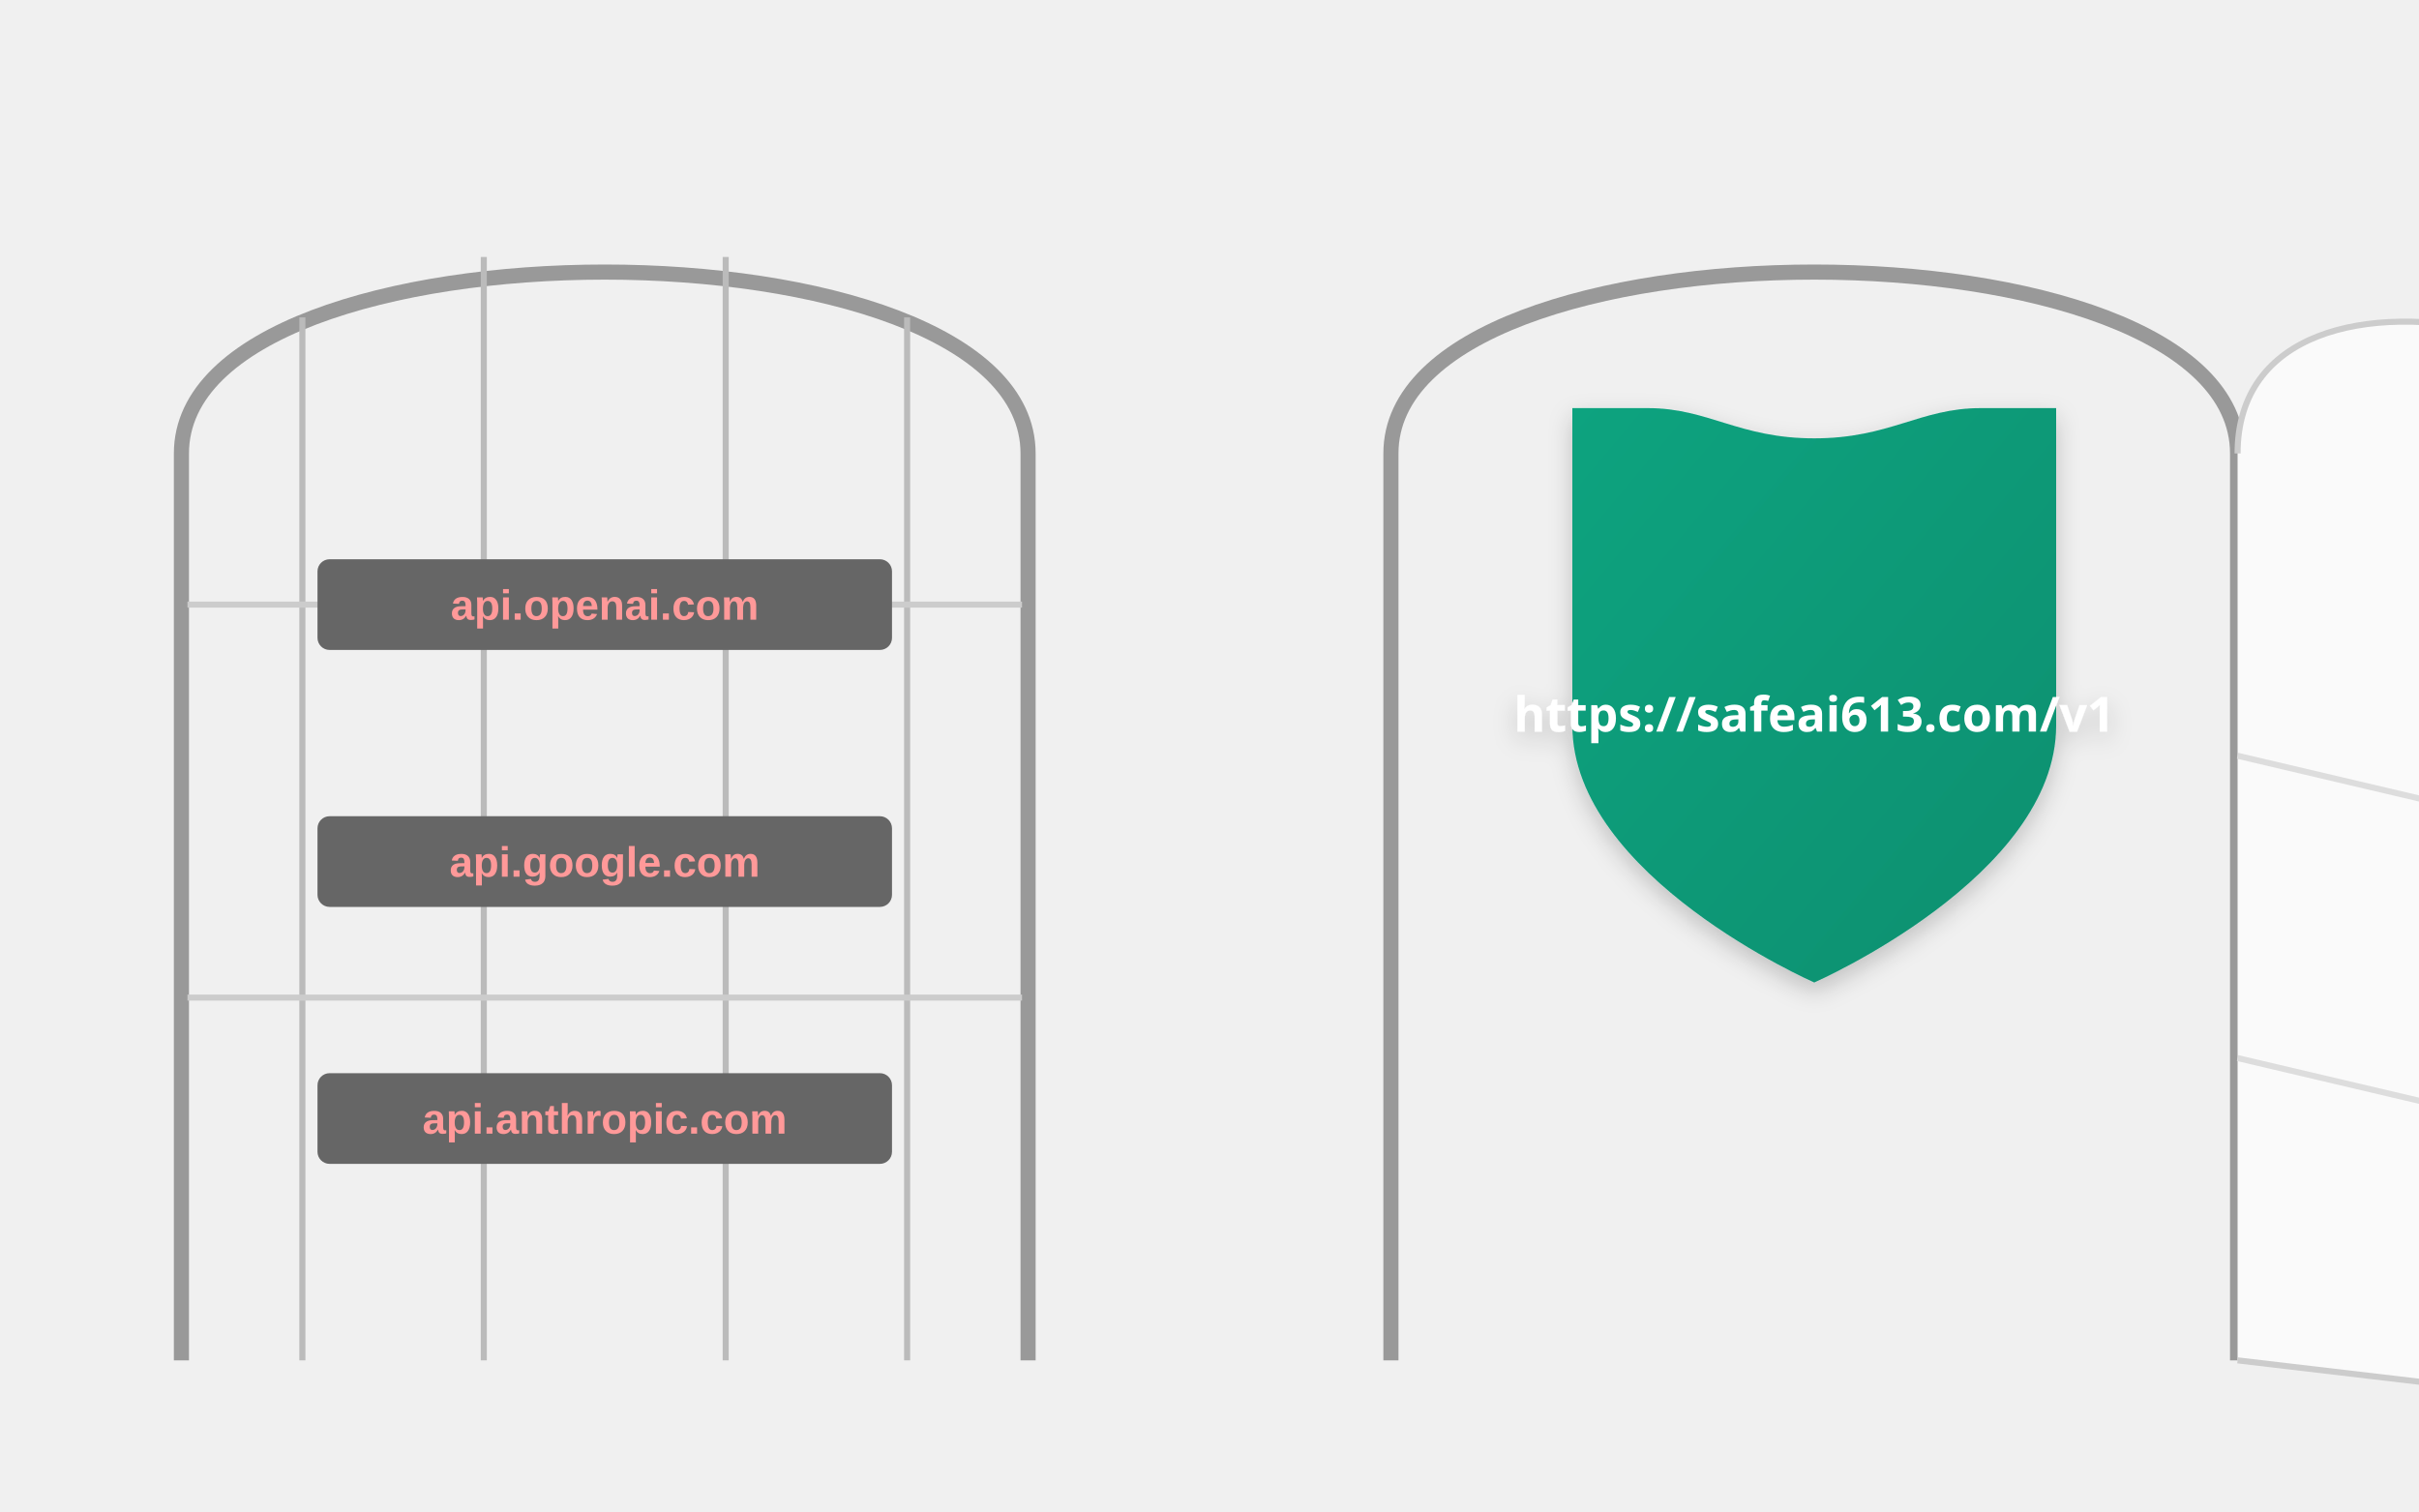
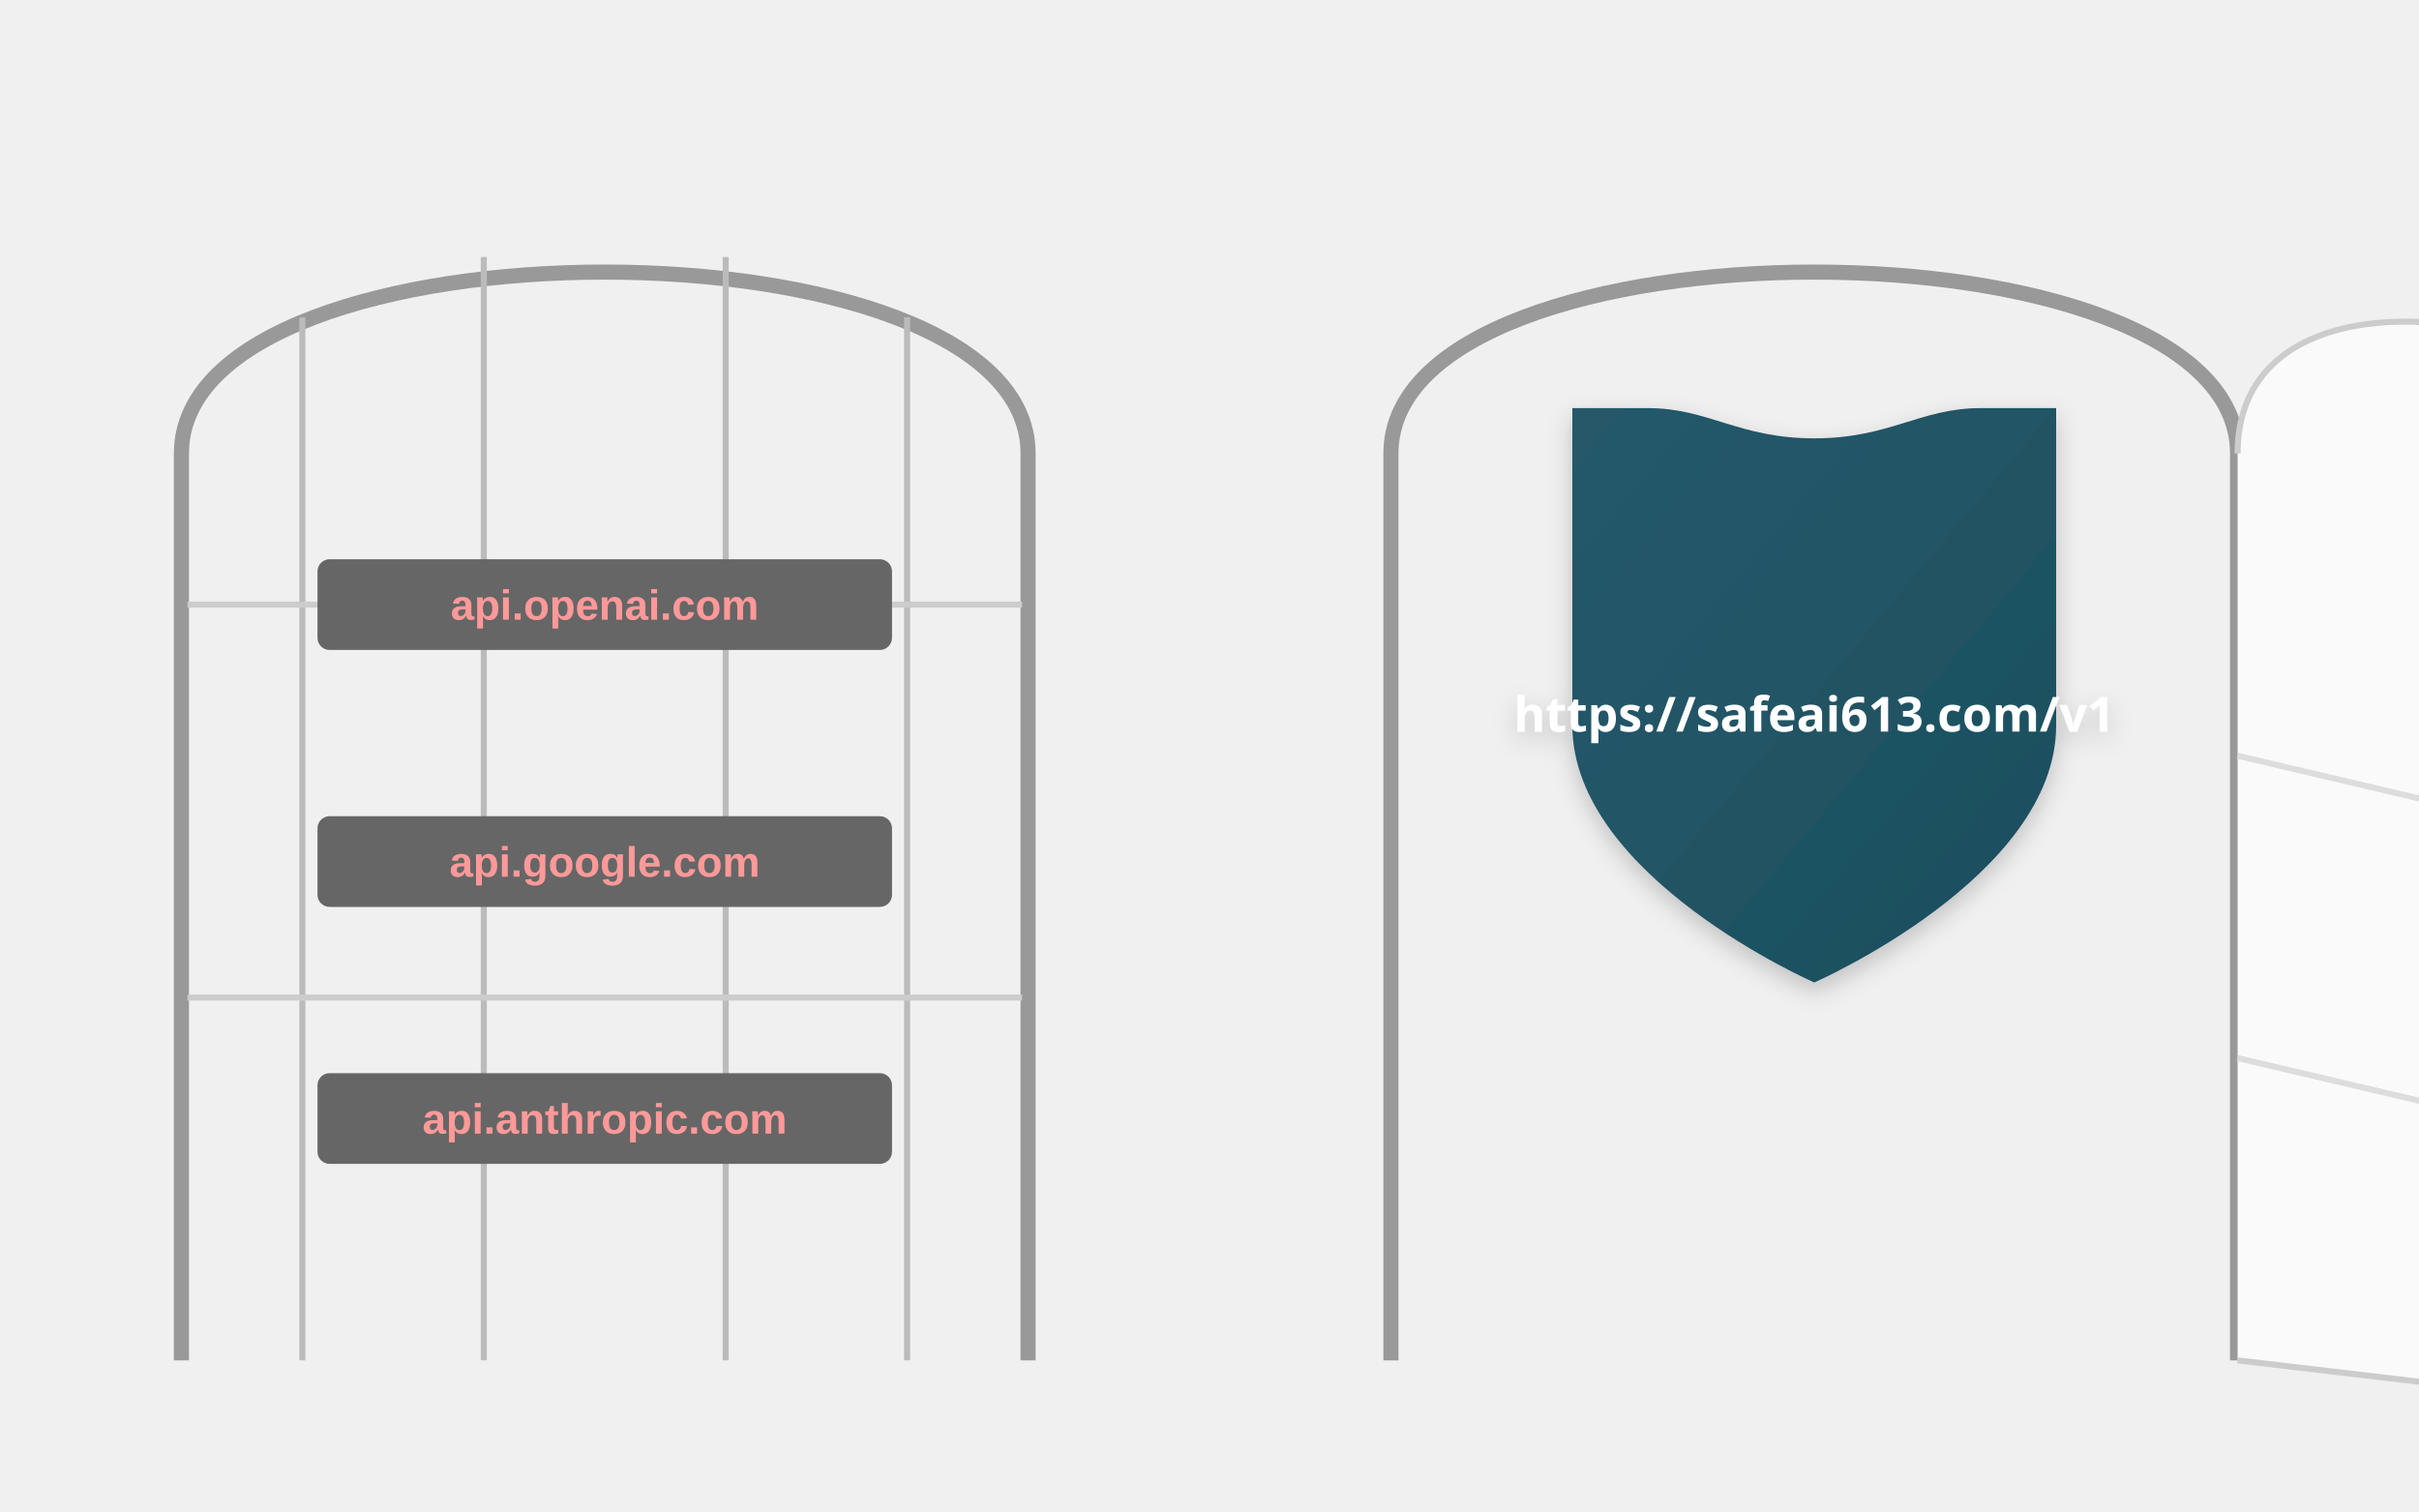
<svg xmlns="http://www.w3.org/2000/svg" width="800" height="500" viewBox="0 0 800 500">
  <defs>
    <linearGradient id="shieldGradient" x1="0%" y1="0%" x2="100%" y2="100%">
-       <stop offset="0%" style="stop-color:#10a37f;stop-opacity:1" />
-       <stop offset="100%" style="stop-color:#0d8f6f;stop-opacity:1" />
+       <stop offset="0%" style="stop-color:#25596B;stop-opacity:1" />
+       <stop offset="100%" style="stop-color:#1C4E5E;stop-opacity:1" />
    </linearGradient>
    <filter id="softShadow" x="-20%" y="-20%" width="140%" height="140%">
      <feDropShadow dx="0" dy="3" stdDeviation="4" flood-opacity="0.2" />
    </filter>
  </defs>
  <g transform="translate(60, 50)">
    <path d="M0 400 V100 C0 20, 280 20, 280 100 V400" fill="none" stroke="#999" stroke-width="5" />
    <g stroke="#bbb" stroke-width="2">
      <line x1="40" y1="55" x2="40" y2="400" />
      <line x1="100" y1="35" x2="100" y2="400" />
      <line x1="180" y1="35" x2="180" y2="400" />
      <line x1="240" y1="55" x2="240" y2="400" />
      <path d="M2 150 H278 M2 280 H278" stroke="#ccc" />
    </g>
    <g font-family="Arial" font-size="14" font-weight="bold" text-anchor="middle">
      <rect x="45" y="135" width="190" height="30" rx="4" fill="#666" />
      <text x="140" y="155" fill="#ff9999">api.openai.com</text>
      <rect x="45" y="220" width="190" height="30" rx="4" fill="#666" />
      <text x="140" y="240" fill="#ff9999">api.google.com</text>
      <rect x="45" y="305" width="190" height="30" rx="4" fill="#666" />
      <text x="140" y="325" fill="#ff9999">api.anthropic.com</text>
    </g>
  </g>
  <g transform="translate(460, 50)">
    <path d="M0 400 V100 C0 20, 280 20, 280 100 V400" fill="none" stroke="#999" stroke-width="5" />
    <path d="M280 100 C280 20, 450 60, 450 140 V420 L280 400" fill="#fafafa" stroke="#ccc" stroke-width="2" />
    <line x1="280" y1="200" x2="450" y2="240" stroke="#ddd" stroke-width="2" />
    <line x1="280" y1="300" x2="450" y2="340" stroke="#ddd" stroke-width="2" />
    <g transform="translate(20, 80)" filter="url(#softShadow)">
      <path d="M120 15 C 145 15, 155 5, 175 5 L 200 5 V 110 C 200 160, 120 195, 120 195 C 120 195, 40 160, 40 110 V 5 L 65 5 C 85 5, 95 15, 120 15 Z" fill="url(#shieldGradient)" />
      <text x="120" y="112" font-family="'Segoe UI', Tahoma, sans-serif" font-size="16" font-weight="900" fill="#ffffff" text-anchor="middle">https://safeai613.com/v1</text>
    </g>
  </g>
</svg>
